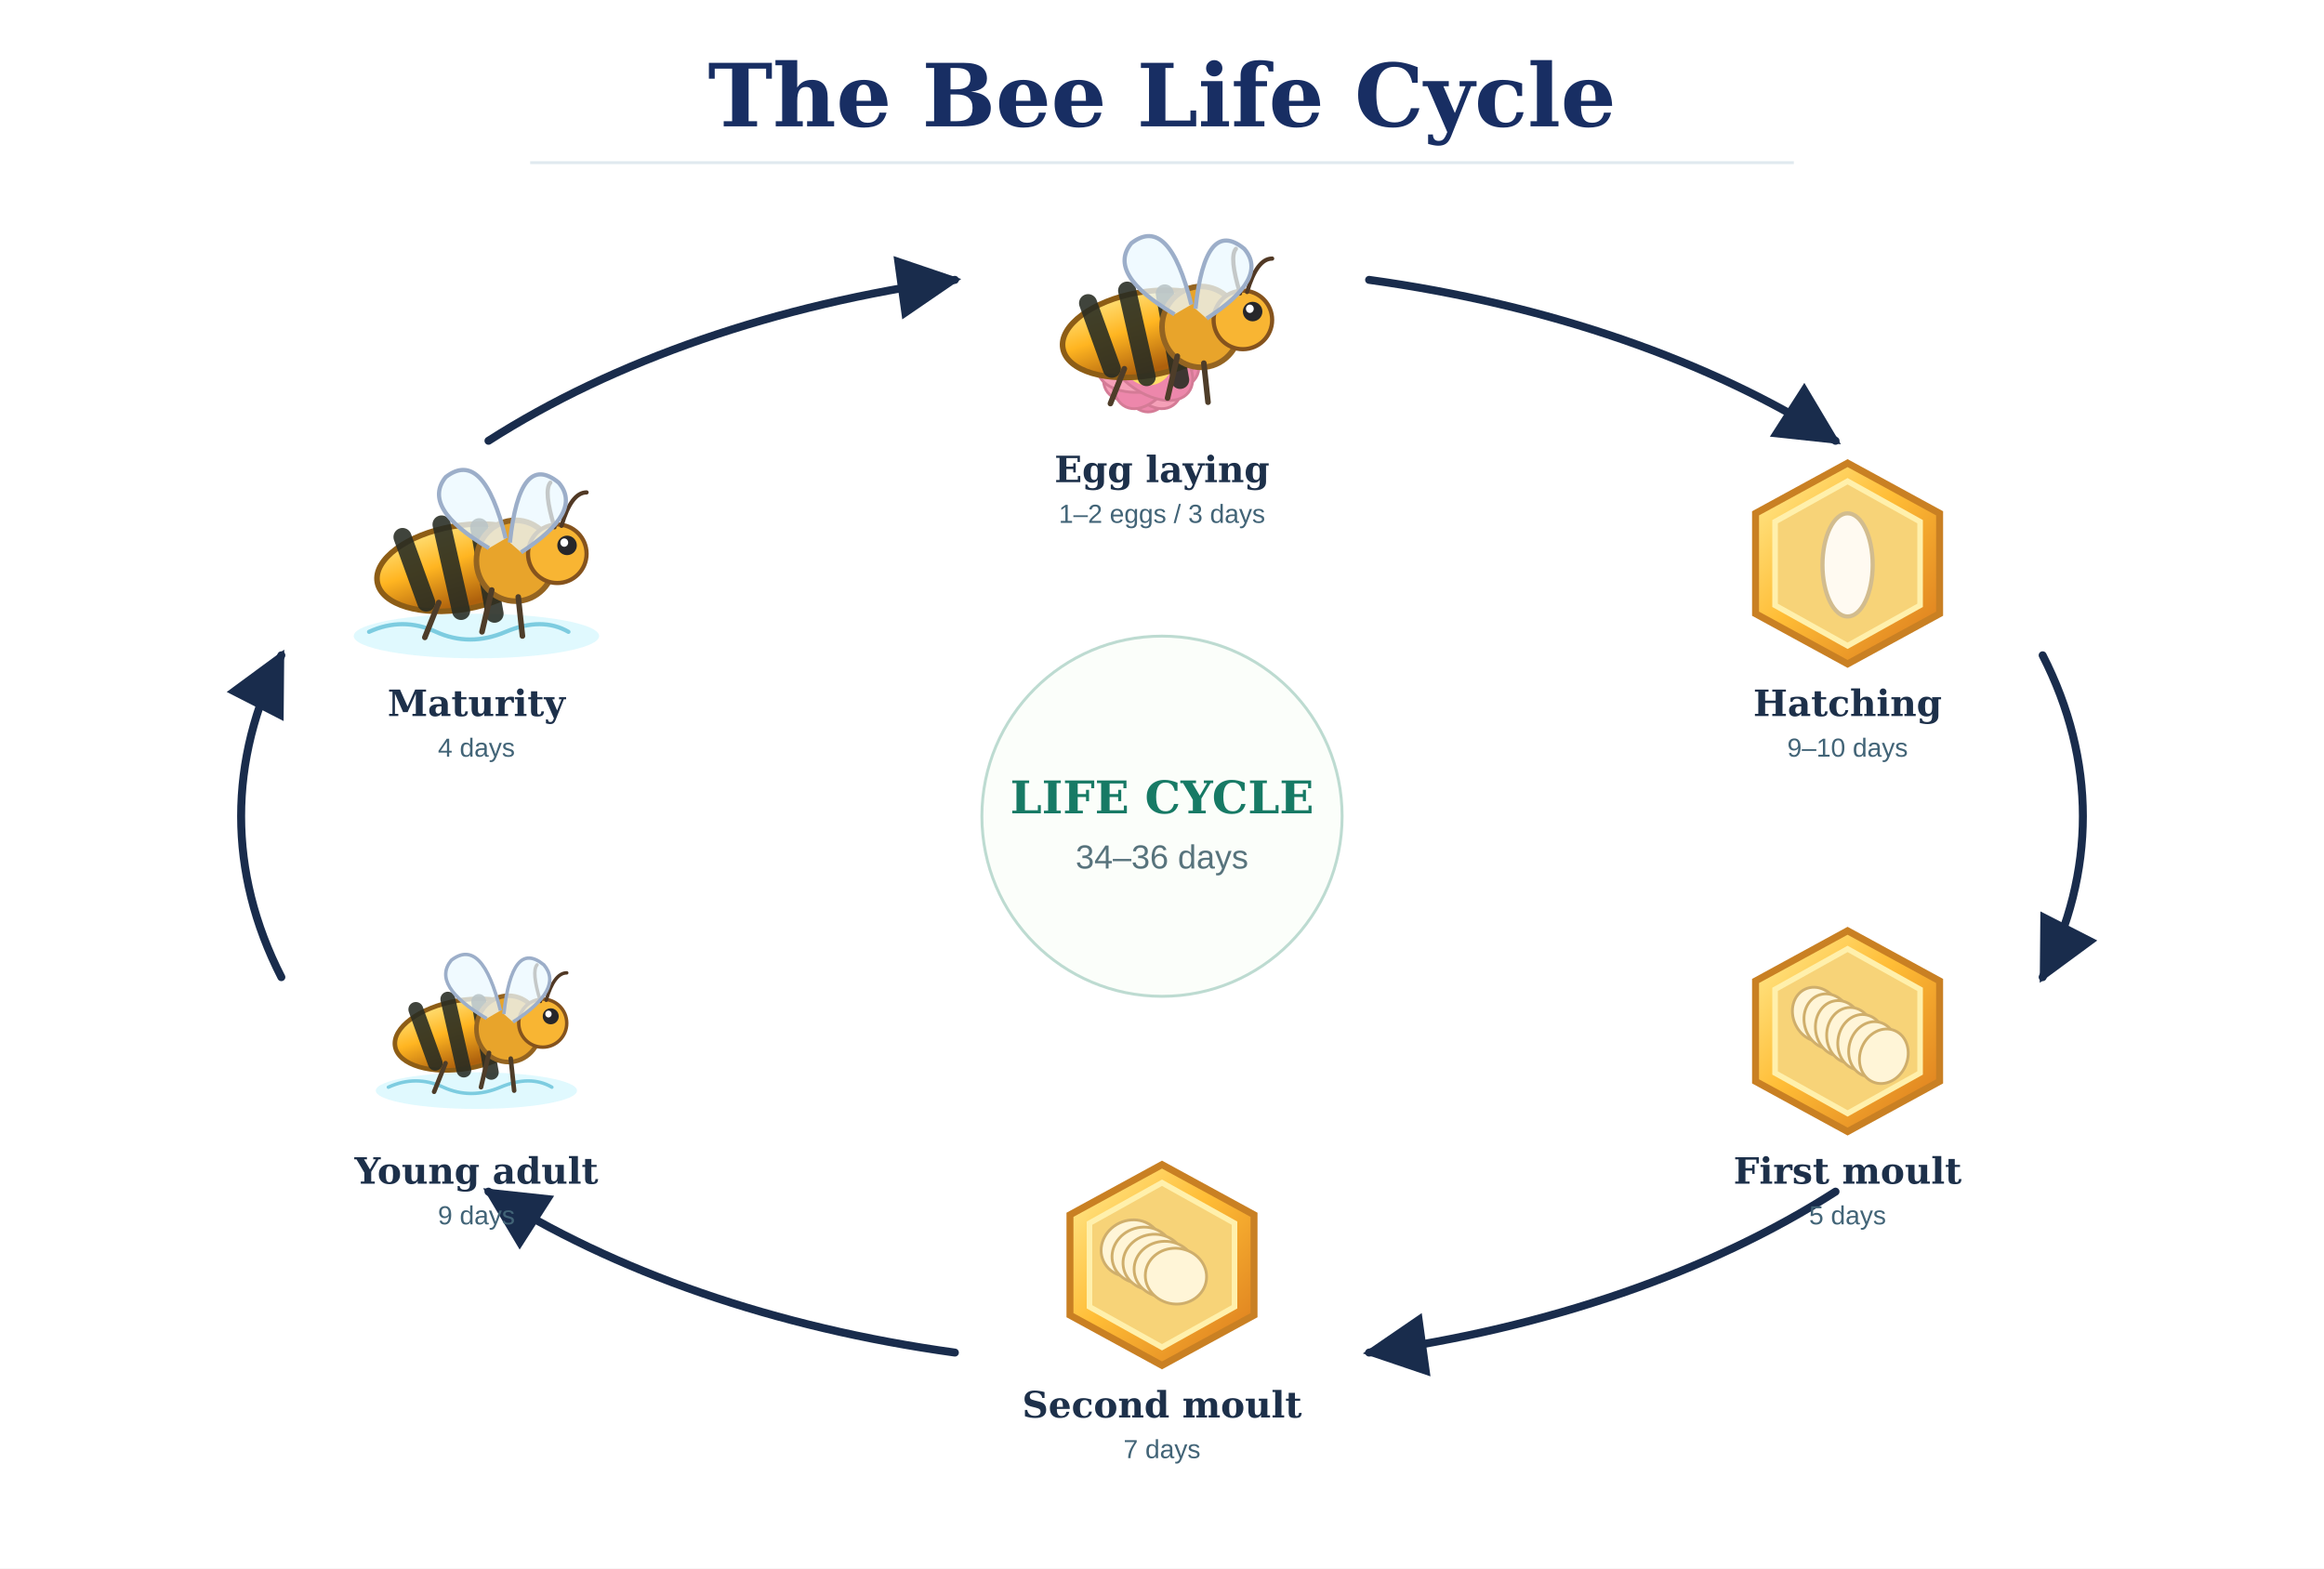
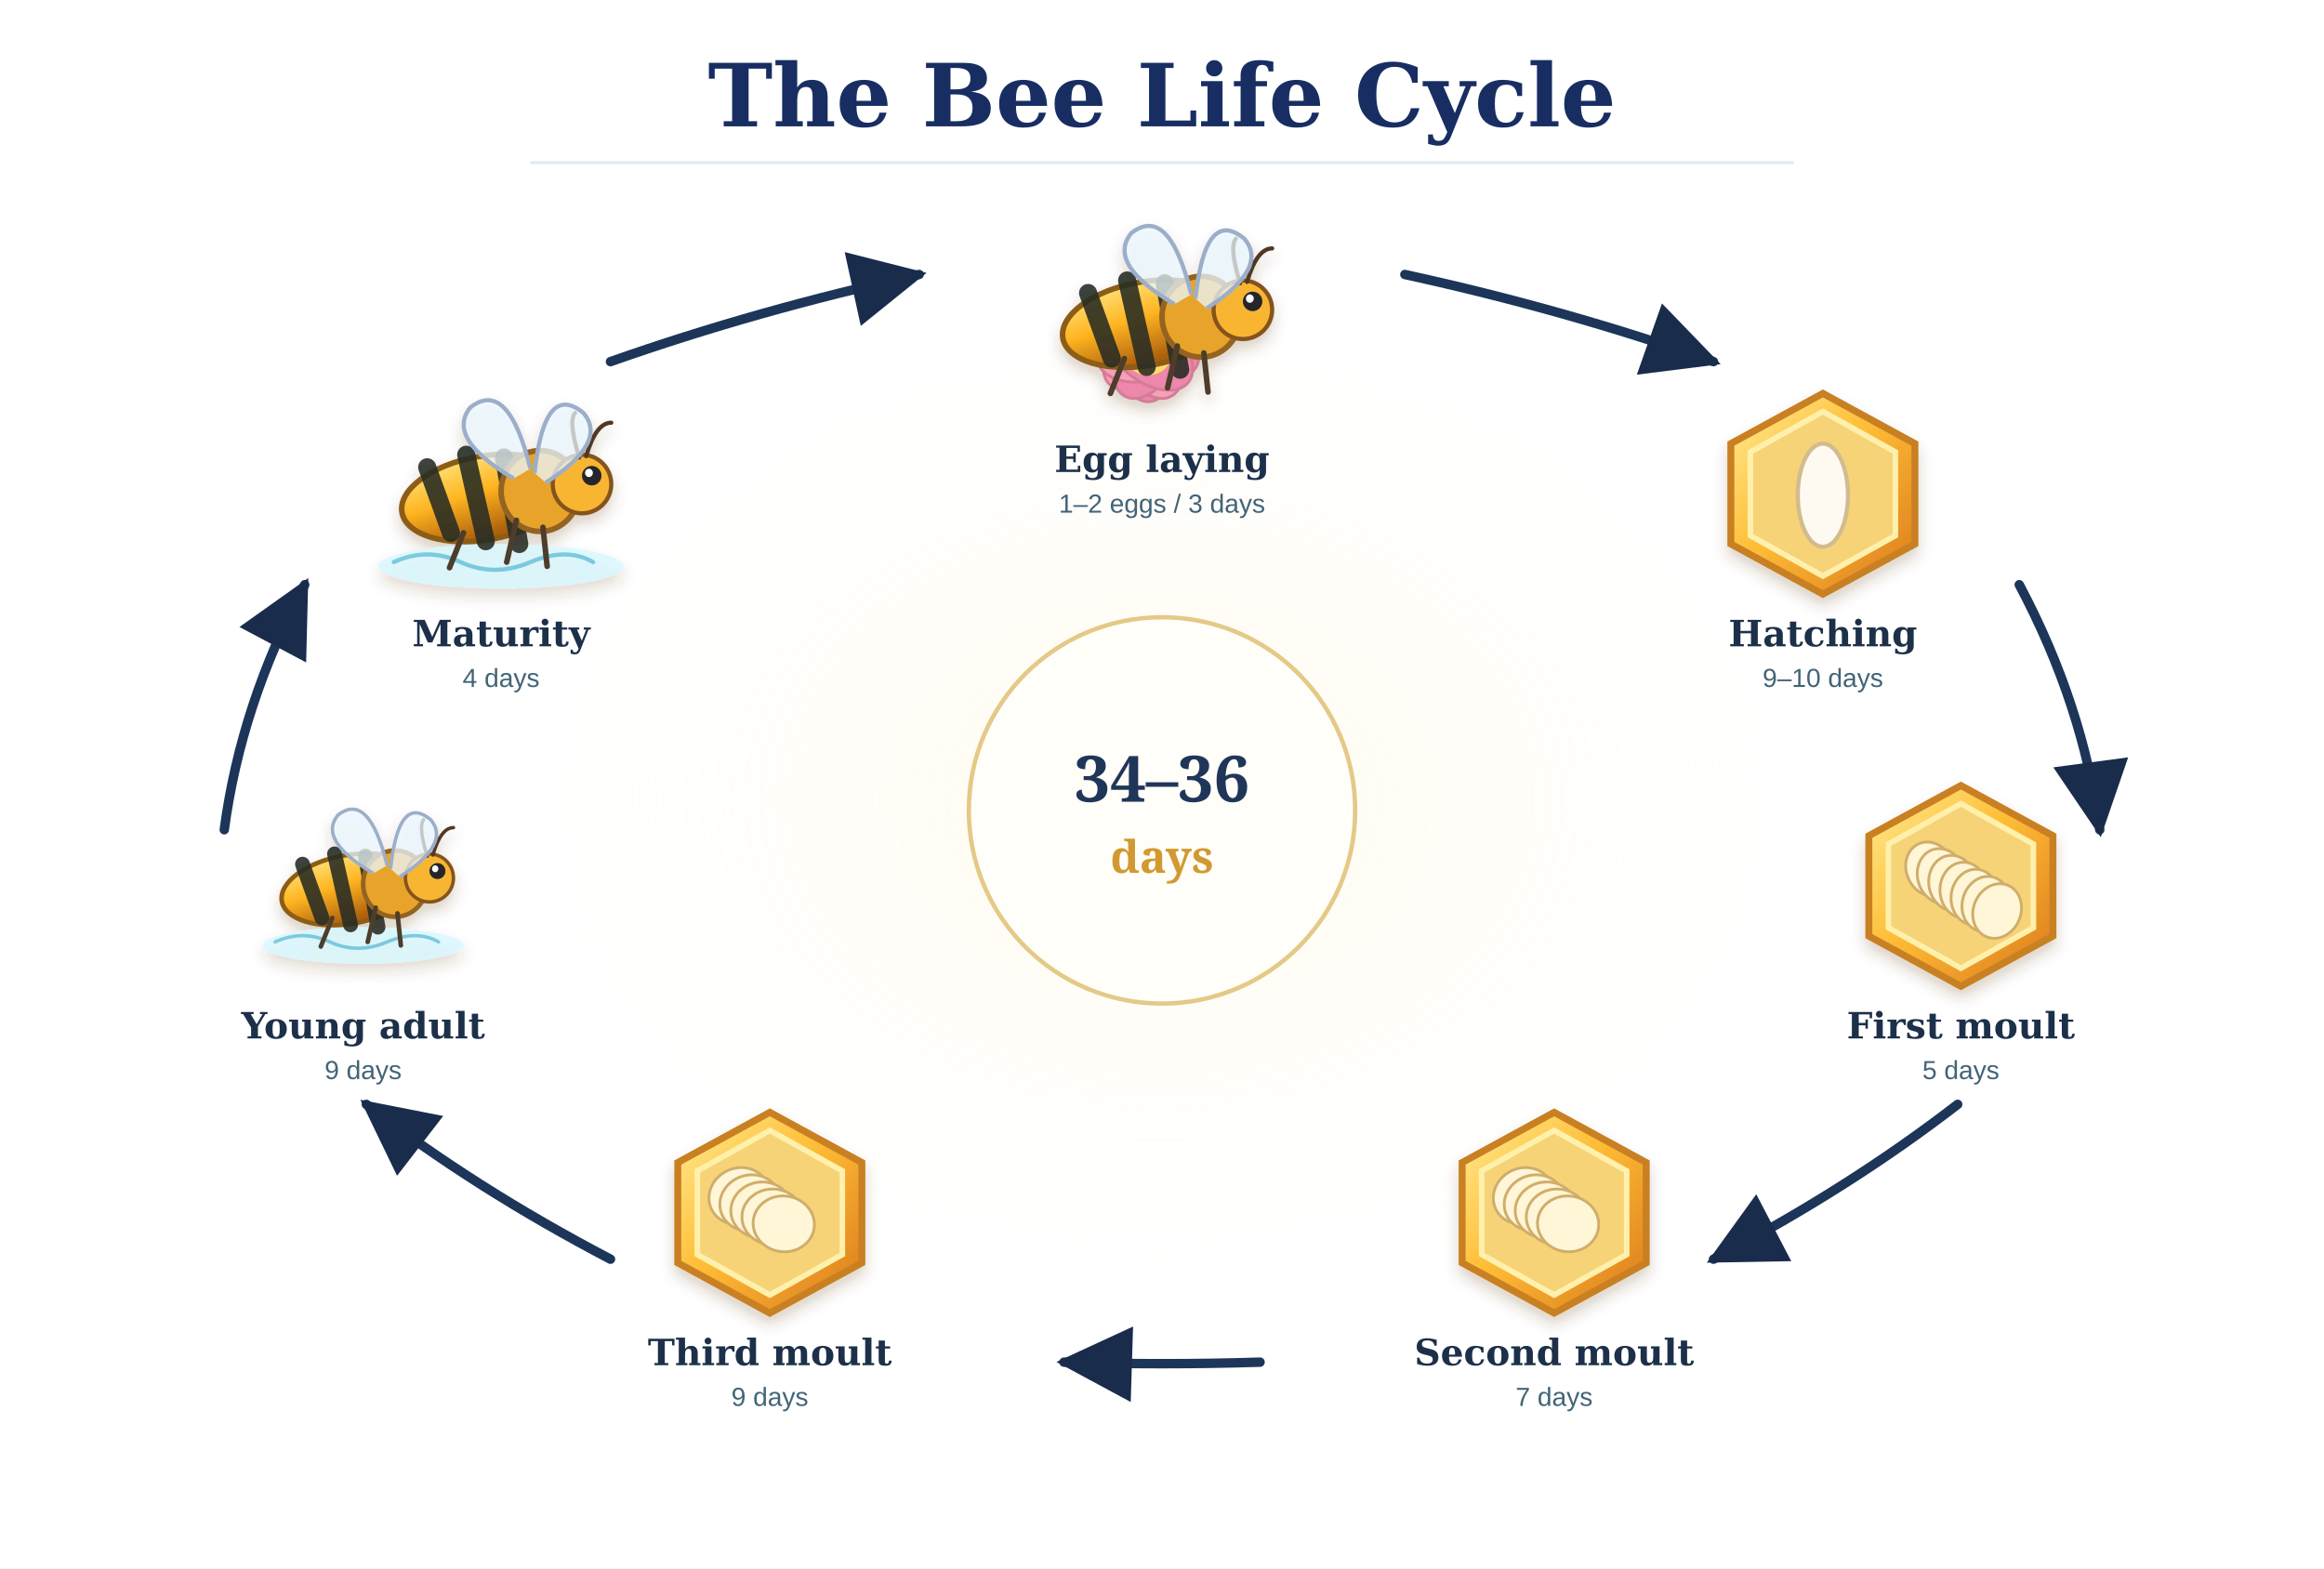
- <svg xmlns="http://www.w3.org/2000/svg" viewBox="0 0 1600 1080" width="1600" height="1080" role="img" aria-label="The Bee Life Cycle – original illustrated life cycle">
+ <svg xmlns="http://www.w3.org/2000/svg" viewBox="0 0 1600 1080" width="1600" height="1080" role="img" aria-label="Original bee life cycle with three moulting stages">
  <defs>
    <linearGradient id="green" x2=".45" y2="1">
      <stop stop-color="#d5f36a" />
      <stop offset=".47" stop-color="#7bbb38" />
      <stop offset="1" stop-color="#328a42" />
    </linearGradient>
    <linearGradient id="darkgreen" x2=".6" y2="1">
      <stop stop-color="#80d273" />
      <stop offset="1" stop-color="#157c60" />
    </linearGradient>
    <linearGradient id="honey" x2="1" y2="1">
      <stop stop-color="#ffed95" />
      <stop offset=".45" stop-color="#ffbd36" />
      <stop offset="1" stop-color="#d9771b" />
    </linearGradient>
    <linearGradient id="sea" x2="0" y2="1">
      <stop stop-color="#e8faff" />
      <stop offset="1" stop-color="#50c9dc" />
    </linearGradient>
    <linearGradient id="shell" x2="0" y2="1">
      <stop stop-color="#a9d285" />
      <stop offset=".47" stop-color="#4eab80" />
      <stop offset="1" stop-color="#176b72" />
    </linearGradient>
    <linearGradient id="sand" x2=".3" y2="1">
      <stop stop-color="#fff4d5" />
      <stop offset="1" stop-color="#eac58d" />
    </linearGradient>
    <linearGradient id="abd" x2=".3" y2="1">
      <stop stop-color="#ffe98a" />
      <stop offset=".5" stop-color="#ffb521" />
      <stop offset="1" stop-color="#ae610d" />
    </linearGradient>
    <filter id="softShadow" x="-45%" y="-45%" width="190%" height="190%">
      <feGaussianBlur stdDeviation="5" />
    </filter>
    <marker id="arrow" viewBox="0 0 10 10" refX="9" refY="5" markerWidth="8" markerHeight="8" orient="auto">
      <path d="M0 0L10 5L0 10z" fill="#192c4c" />
    </marker>
+     <radialGradient id="honeyLight">
+       <stop stop-color="#fff7dd" />
+       <stop offset="1" stop-color="#fff" stop-opacity="0" />
+     </radialGradient>
+     <filter id="beeInk" x="-40%" y="-40%" width="180%" height="180%">
+       <feDropShadow dx="0" dy="6" stdDeviation="5" flood-color="#5b3d13" flood-opacity=".22" />
+     </filter>
  </defs>
  <rect width="1600" height="1080" fill="#ffffff" />
+   <ellipse cx="800" cy="550" rx="520" ry="390" fill="url(#honeyLight)" opacity=".6" />
  <text x="800" y="87" text-anchor="middle" font-family="Georgia,DejaVu Serif,serif" font-weight="700" font-size="60" fill="#182e63">The Bee Life Cycle</text>
  <path d="M365 112H1235" stroke="#e0e9ef" stroke-width="2" />
-   <path d="M942.6 192.7 A634 379 0 0 1 1263.7 303.5" stroke="#192c4c" stroke-width="5.5" stroke-linecap="round" fill="none" marker-end="url(#arrow)" />
-   <path d="M1406.3 451.2 A634 379 0 0 1 1406.3 672.8" stroke="#192c4c" stroke-width="5.5" stroke-linecap="round" fill="none" marker-end="url(#arrow)" />
-   <path d="M1263.7 820.5 A634 379 0 0 1 942.6 931.3" stroke="#192c4c" stroke-width="5.5" stroke-linecap="round" fill="none" marker-end="url(#arrow)" />
-   <path d="M657.4 931.3 A634 379 0 0 1 336.3 820.5" stroke="#192c4c" stroke-width="5.5" stroke-linecap="round" fill="none" marker-end="url(#arrow)" />
-   <path d="M193.7 672.8 A634 379 0 0 1 193.7 451.2" stroke="#192c4c" stroke-width="5.5" stroke-linecap="round" fill="none" marker-end="url(#arrow)" />
-   <path d="M336.3 303.5 A634 379 0 0 1 657.4 192.7" stroke="#192c4c" stroke-width="5.5" stroke-linecap="round" fill="none" marker-end="url(#arrow)" />
-   <circle cx="800" cy="562" r="124" fill="#fbfefa" stroke="#bddbd1" stroke-width="2" />
-   <text x="800" y="560" text-anchor="middle" font-family="Georgia,DejaVu Serif,serif" font-size="31" font-weight="700" fill="#177a65">LIFE CYCLE</text>
-   <text x="800" y="598" text-anchor="middle" font-family="Arial,sans-serif" font-size="23" fill="#57737c">34–36 days</text>
-   <g>
-     <g transform="translate(800.0 227.0) scale(0.96)">
-       <g transform="scale(1)">
-         <path d="M-10 58v-47" stroke="#4b925b" stroke-width="6" />
-         <ellipse cx="-10" cy="22" rx="22" ry="37" fill="#ed87ab" stroke="#d47b96" stroke-width="2" transform="rotate(0 -10 22)" />
-         <ellipse cx="-10" cy="22" rx="22" ry="37" fill="#f5a0b8" stroke="#d47b96" stroke-width="2" transform="rotate(51.42857 -10 22)" />
-         <ellipse cx="-10" cy="22" rx="22" ry="37" fill="#ed87ab" stroke="#d47b96" stroke-width="2" transform="rotate(102.8571 -10 22)" />
-         <ellipse cx="-10" cy="22" rx="22" ry="37" fill="#f5a0b8" stroke="#d47b96" stroke-width="2" transform="rotate(154.2857 -10 22)" />
-         <ellipse cx="-10" cy="22" rx="22" ry="37" fill="#ed87ab" stroke="#d47b96" stroke-width="2" transform="rotate(205.7143 -10 22)" />
-         <ellipse cx="-10" cy="22" rx="22" ry="37" fill="#f5a0b8" stroke="#d47b96" stroke-width="2" transform="rotate(257.1429 -10 22)" />
-         <ellipse cx="-10" cy="22" rx="22" ry="37" fill="#ed87ab" stroke="#d47b96" stroke-width="2" transform="rotate(308.5714 -10 22)" />
-         <circle cx="-10" cy="22" r="18" fill="#ffdb67" />
-         <ellipse cx="-12" cy="3" rx="60" ry="30" fill="url(#abd)" stroke="#8d5d16" stroke-width="4" transform="rotate(-10 -12 3)" />
-         <path d="M-53 -19l17 47m11-56 14 62m13-60 11 62" stroke="#272b22" stroke-width="13" opacity=".88" stroke-linecap="round" />
-         <ellipse cx="28" cy="-2" rx="28" ry="29" fill="#e8a42b" stroke="#946421" stroke-width="4" />
-         <circle cx="58" cy="-7" r="21" fill="#f8b533" stroke="#85531d" stroke-width="3" />
-         <circle cx="65" cy="-13" r="7" fill="#27272a" />
-         <ellipse cx="63" cy="-15" rx="2.8" ry="3" fill="white" />
-         <path d="M61-27q7-24 18-24m-23 25q-8-26-3-32" fill="none" stroke="#513925" stroke-width="3" stroke-linecap="round" />
-         <path d="M21-18q-16-65-43-44q-18 22 31 51m15-4q7-66 35-43q18 21-27 50" fill="#eaf8ff" fill-opacity=".75" stroke="#9caec9" stroke-width="3" />
-         <path d="M11 19l-7 30m26-25 3 28m-60-24-10 25" fill="none" stroke="#4e3d29" stroke-width="4" stroke-linecap="round" />
+   <path d="M967.2 189.0Q1078.1 213.2 1179.7 249.0" stroke="#1c3559" stroke-width="6.5" stroke-linecap="round" fill="none" marker-end="url(#arrow)" />
+   <path d="M1390.2 402.6Q1434.1 485.1 1445.6 571.3" stroke="#1c3559" stroke-width="6.5" stroke-linecap="round" fill="none" marker-end="url(#arrow)" />
+   <path d="M1347.8 760.4Q1272.5 818.5 1179.7 867.0" stroke="#1c3559" stroke-width="6.5" stroke-linecap="round" fill="none" marker-end="url(#arrow)" />
+   <path d="M867.5 937.9Q800.0 940.0 732.5 937.9" stroke="#1c3559" stroke-width="6.5" stroke-linecap="round" fill="none" marker-end="url(#arrow)" />
+   <path d="M420.3 867.0Q327.5 818.5 252.2 760.4" stroke="#1c3559" stroke-width="6.5" stroke-linecap="round" fill="none" marker-end="url(#arrow)" />
+   <path d="M154.4 571.3Q165.9 485.1 209.8 402.6" stroke="#1c3559" stroke-width="6.5" stroke-linecap="round" fill="none" marker-end="url(#arrow)" />
+   <path d="M420.3 249.0Q521.9 213.2 632.8 189.0" stroke="#1c3559" stroke-width="6.5" stroke-linecap="round" fill="none" marker-end="url(#arrow)" />
+   <circle cx="800" cy="558" r="133" fill="#fffef9" stroke="#e4c987" stroke-width="3" />
+   <text x="800" y="552" text-anchor="middle" font-family="Georgia,serif" font-size="44" font-weight="700" fill="#203659">34–36</text>
+   <text x="800" y="601" text-anchor="middle" font-family="Georgia,serif" font-size="31" font-weight="700" fill="#d19a31">days</text>
+   <g transform="translate(0 -7)">
+     <g>
+       <g transform="translate(800.0 227.0) scale(0.96)" filter="url(#beeInk)">
+         <g transform="scale(1)">
+           <path d="M-10 58v-47" stroke="#4b925b" stroke-width="6" />
+           <ellipse cx="-10" cy="22" rx="22" ry="37" fill="#ed87ab" stroke="#d47b96" stroke-width="2" transform="rotate(0 -10 22)" />
+           <ellipse cx="-10" cy="22" rx="22" ry="37" fill="#f5a0b8" stroke="#d47b96" stroke-width="2" transform="rotate(51.42857 -10 22)" />
+           <ellipse cx="-10" cy="22" rx="22" ry="37" fill="#ed87ab" stroke="#d47b96" stroke-width="2" transform="rotate(102.8571 -10 22)" />
+           <ellipse cx="-10" cy="22" rx="22" ry="37" fill="#f5a0b8" stroke="#d47b96" stroke-width="2" transform="rotate(154.2857 -10 22)" />
+           <ellipse cx="-10" cy="22" rx="22" ry="37" fill="#ed87ab" stroke="#d47b96" stroke-width="2" transform="rotate(205.7143 -10 22)" />
+           <ellipse cx="-10" cy="22" rx="22" ry="37" fill="#f5a0b8" stroke="#d47b96" stroke-width="2" transform="rotate(257.1429 -10 22)" />
+           <ellipse cx="-10" cy="22" rx="22" ry="37" fill="#ed87ab" stroke="#d47b96" stroke-width="2" transform="rotate(308.5714 -10 22)" />
+           <circle cx="-10" cy="22" r="18" fill="#ffdb67" />
+           <ellipse cx="-12" cy="3" rx="60" ry="30" fill="url(#abd)" stroke="#8d5d16" stroke-width="4" transform="rotate(-10 -12 3)" />
+           <path d="M-53 -19l17 47m11-56 14 62m13-60 11 62" stroke="#272b22" stroke-width="13" opacity=".88" stroke-linecap="round" />
+           <ellipse cx="28" cy="-2" rx="28" ry="29" fill="#e8a42b" stroke="#946421" stroke-width="4" />
+           <circle cx="58" cy="-7" r="21" fill="#f8b533" stroke="#85531d" stroke-width="3" />
+           <circle cx="65" cy="-13" r="7" fill="#27272a" />
+           <ellipse cx="63" cy="-15" rx="2.8" ry="3" fill="white" />
+           <path d="M61-27q7-24 18-24m-23 25q-8-26-3-32" fill="none" stroke="#513925" stroke-width="3" stroke-linecap="round" />
+           <path d="M21-18q-16-65-43-44q-18 22 31 51m15-4q7-66 35-43q18 21-27 50" fill="#eaf8ff" fill-opacity=".75" stroke="#9caec9" stroke-width="3" />
+           <path d="M11 19l-7 30m26-25 3 28m-60-24-10 25" fill="none" stroke="#4e3d29" stroke-width="4" stroke-linecap="round" />
+         </g>
      </g>
+       <text x="800.0" y="332.0" font-family="Georgia,DejaVu Serif,serif" text-anchor="middle" font-size="25" font-weight="700" fill="#1d304a">Egg laying</text>
+       <text x="800.0" y="360.0" font-family="Arial,sans-serif" text-anchor="middle" font-size="18" fill="#426477">1–2 eggs / 3 days</text>
    </g>
-     <text x="800.0" y="332.0" font-family="Georgia,DejaVu Serif,serif" text-anchor="middle" font-size="25" font-weight="700" fill="#1d304a">Egg laying</text>
-     <text x="800.0" y="360.0" font-family="Arial,sans-serif" text-anchor="middle" font-size="18" fill="#426477">1–2 eggs / 3 days</text>
  </g>
-   <g>
-     <g transform="translate(1272.0 388.0) scale(0.96)">
-       <g>
-         <path d="M0 -72L66 -36L66 36L0 72L-66 36L-66-36Z" fill="url(#honey)" stroke="#c98023" stroke-width="5" />
-         <path d="M0 -59L52 -30L52 30L0 59L-52 30L-52-30Z" fill="#f7d378" stroke="#fff0ac" stroke-width="4" />
-         <ellipse cx="0" cy="1" rx="18" ry="37" fill="#fffaf1" stroke="#d2bc8e" stroke-width="3" />
+   <g transform="translate(-17 -48)">
+     <g>
+       <g transform="translate(1272.0 388.0) scale(0.96)" filter="url(#beeInk)">
+         <g>
+           <path d="M0 -72L66 -36L66 36L0 72L-66 36L-66-36Z" fill="url(#honey)" stroke="#c98023" stroke-width="5" />
+           <path d="M0 -59L52 -30L52 30L0 59L-52 30L-52-30Z" fill="#f7d378" stroke="#fff0ac" stroke-width="4" />
+           <ellipse cx="0" cy="1" rx="18" ry="37" fill="#fffaf1" stroke="#d2bc8e" stroke-width="3" />
+         </g>
      </g>
+       <text x="1272.0" y="493.0" font-family="Georgia,DejaVu Serif,serif" text-anchor="middle" font-size="25" font-weight="700" fill="#1d304a">Hatching</text>
+       <text x="1272.0" y="521.0" font-family="Arial,sans-serif" text-anchor="middle" font-size="18" fill="#426477">9–10 days</text>
    </g>
-     <text x="1272.0" y="493.0" font-family="Georgia,DejaVu Serif,serif" text-anchor="middle" font-size="25" font-weight="700" fill="#1d304a">Hatching</text>
-     <text x="1272.0" y="521.0" font-family="Arial,sans-serif" text-anchor="middle" font-size="18" fill="#426477">9–10 days</text>
  </g>
-   <g>
-     <g transform="translate(1272.0 710.0) scale(0.96)">
-       <g>
-         <path d="M0 -72L66 -36L66 36L0 72L-66 36L-66-36Z" fill="url(#honey)" stroke="#c98023" stroke-width="5" />
-         <path d="M0 -59L52 -30L52 30L0 59L-52 30L-52-30Z" fill="#f7d378" stroke="#fff0ac" stroke-width="4" />
-         <ellipse cx="-22" cy="-12" rx="17" ry="20" fill="#fff5d7" stroke="#cfae6b" stroke-width="2" transform="rotate(-25 -22 -12)" />
-         <ellipse cx="-14" cy="-7" rx="17" ry="20" fill="#fff5d7" stroke="#cfae6b" stroke-width="2" transform="rotate(-17 -14 -7)" />
-         <ellipse cx="-6" cy="-2" rx="17" ry="20" fill="#fff5d7" stroke="#cfae6b" stroke-width="2" transform="rotate(-9 -6 -2)" />
-         <ellipse cx="2" cy="3" rx="17" ry="20" fill="#fff5d7" stroke="#cfae6b" stroke-width="2" transform="rotate(-1 2 3)" />
-         <ellipse cx="10" cy="8" rx="17" ry="20" fill="#fff5d7" stroke="#cfae6b" stroke-width="2" transform="rotate(7 10 8)" />
-         <ellipse cx="18" cy="13" rx="17" ry="20" fill="#fff5d7" stroke="#cfae6b" stroke-width="2" transform="rotate(15 18 13)" />
-         <ellipse cx="26" cy="18" rx="17" ry="20" fill="#fff5d7" stroke="#cfae6b" stroke-width="2" transform="rotate(23 26 18)" />
+   <g transform="translate(78 -100)">
+     <g>
+       <g transform="translate(1272.0 710.0) scale(0.96)" filter="url(#beeInk)">
+         <g>
+           <path d="M0 -72L66 -36L66 36L0 72L-66 36L-66-36Z" fill="url(#honey)" stroke="#c98023" stroke-width="5" />
+           <path d="M0 -59L52 -30L52 30L0 59L-52 30L-52-30Z" fill="#f7d378" stroke="#fff0ac" stroke-width="4" />
+           <ellipse cx="-22" cy="-12" rx="17" ry="20" fill="#fff5d7" stroke="#cfae6b" stroke-width="2" transform="rotate(-25 -22 -12)" />
+           <ellipse cx="-14" cy="-7" rx="17" ry="20" fill="#fff5d7" stroke="#cfae6b" stroke-width="2" transform="rotate(-17 -14 -7)" />
+           <ellipse cx="-6" cy="-2" rx="17" ry="20" fill="#fff5d7" stroke="#cfae6b" stroke-width="2" transform="rotate(-9 -6 -2)" />
+           <ellipse cx="2" cy="3" rx="17" ry="20" fill="#fff5d7" stroke="#cfae6b" stroke-width="2" transform="rotate(-1 2 3)" />
+           <ellipse cx="10" cy="8" rx="17" ry="20" fill="#fff5d7" stroke="#cfae6b" stroke-width="2" transform="rotate(7 10 8)" />
+           <ellipse cx="18" cy="13" rx="17" ry="20" fill="#fff5d7" stroke="#cfae6b" stroke-width="2" transform="rotate(15 18 13)" />
+           <ellipse cx="26" cy="18" rx="17" ry="20" fill="#fff5d7" stroke="#cfae6b" stroke-width="2" transform="rotate(23 26 18)" />
+         </g>
      </g>
+       <text x="1272.0" y="815.0" font-family="Georgia,DejaVu Serif,serif" text-anchor="middle" font-size="25" font-weight="700" fill="#1d304a">First moult</text>
+       <text x="1272.0" y="843.0" font-family="Arial,sans-serif" text-anchor="middle" font-size="18" fill="#426477">5 days</text>
    </g>
-     <text x="1272.0" y="815.0" font-family="Georgia,DejaVu Serif,serif" text-anchor="middle" font-size="25" font-weight="700" fill="#1d304a">First moult</text>
-     <text x="1272.0" y="843.0" font-family="Arial,sans-serif" text-anchor="middle" font-size="18" fill="#426477">5 days</text>
  </g>
-   <g>
-     <g transform="translate(800.0 871.0) scale(0.96)">
-       <g>
-         <path d="M0 -72L66 -36L66 36L0 72L-66 36L-66-36Z" fill="url(#honey)" stroke="#c98023" stroke-width="5" />
-         <path d="M0 -59L52 -30L52 30L0 59L-52 30L-52-30Z" fill="#f7d378" stroke="#fff0ac" stroke-width="4" />
-         <ellipse cx="-22" cy="-12" rx="22" ry="20" fill="#fff5d7" stroke="#cfae6b" stroke-width="2" transform="rotate(-25 -22 -12)" />
-         <ellipse cx="-14" cy="-7" rx="22" ry="20" fill="#fff5d7" stroke="#cfae6b" stroke-width="2" transform="rotate(-17 -14 -7)" />
-         <ellipse cx="-6" cy="-2" rx="22" ry="20" fill="#fff5d7" stroke="#cfae6b" stroke-width="2" transform="rotate(-9 -6 -2)" />
-         <ellipse cx="2" cy="3" rx="22" ry="20" fill="#fff5d7" stroke="#cfae6b" stroke-width="2" transform="rotate(-1 2 3)" />
-         <ellipse cx="10" cy="8" rx="22" ry="20" fill="#fff5d7" stroke="#cfae6b" stroke-width="2" transform="rotate(7 10 8)" />
+   <g transform="translate(270 -36)">
+     <g>
+       <g transform="translate(800.0 871.0) scale(0.96)" filter="url(#beeInk)">
+         <g>
+           <path d="M0 -72L66 -36L66 36L0 72L-66 36L-66-36Z" fill="url(#honey)" stroke="#c98023" stroke-width="5" />
+           <path d="M0 -59L52 -30L52 30L0 59L-52 30L-52-30Z" fill="#f7d378" stroke="#fff0ac" stroke-width="4" />
+           <ellipse cx="-22" cy="-12" rx="22" ry="20" fill="#fff5d7" stroke="#cfae6b" stroke-width="2" transform="rotate(-25 -22 -12)" />
+           <ellipse cx="-14" cy="-7" rx="22" ry="20" fill="#fff5d7" stroke="#cfae6b" stroke-width="2" transform="rotate(-17 -14 -7)" />
+           <ellipse cx="-6" cy="-2" rx="22" ry="20" fill="#fff5d7" stroke="#cfae6b" stroke-width="2" transform="rotate(-9 -6 -2)" />
+           <ellipse cx="2" cy="3" rx="22" ry="20" fill="#fff5d7" stroke="#cfae6b" stroke-width="2" transform="rotate(-1 2 3)" />
+           <ellipse cx="10" cy="8" rx="22" ry="20" fill="#fff5d7" stroke="#cfae6b" stroke-width="2" transform="rotate(7 10 8)" />
+         </g>
      </g>
+       <text x="800.0" y="976.0" font-family="Georgia,DejaVu Serif,serif" text-anchor="middle" font-size="25" font-weight="700" fill="#1d304a">Second moult</text>
+       <text x="800.0" y="1004.0" font-family="Arial,sans-serif" text-anchor="middle" font-size="18" fill="#426477">7 days</text>
    </g>
-     <text x="800.0" y="976.0" font-family="Georgia,DejaVu Serif,serif" text-anchor="middle" font-size="25" font-weight="700" fill="#1d304a">Second moult</text>
-     <text x="800.0" y="1004.0" font-family="Arial,sans-serif" text-anchor="middle" font-size="18" fill="#426477">7 days</text>
  </g>
-   <g>
-     <g transform="translate(328.0 710.0) scale(0.96)">
-       <g transform="scale(0.82)">
-         <ellipse cx="0" cy="52" rx="88" ry="16" fill="#d6f7fd" opacity=".75" />
-         <path d="M-77 49q24-11 48 0t50 0t45 0" fill="none" stroke="#48b4d0" stroke-width="3" stroke-linecap="round" opacity=".65" />
-         <ellipse cx="-12" cy="3" rx="60" ry="30" fill="url(#abd)" stroke="#8d5d16" stroke-width="4" transform="rotate(-10 -12 3)" />
-         <path d="M-53 -19l17 47m11-56 14 62m13-60 11 62" stroke="#272b22" stroke-width="13" opacity=".88" stroke-linecap="round" />
-         <ellipse cx="28" cy="-2" rx="28" ry="29" fill="#e8a42b" stroke="#946421" stroke-width="4" />
-         <circle cx="58" cy="-7" r="21" fill="#f8b533" stroke="#85531d" stroke-width="3" />
-         <circle cx="65" cy="-13" r="7" fill="#27272a" />
-         <ellipse cx="63" cy="-15" rx="2.8" ry="3" fill="white" />
-         <path d="M61-27q7-24 18-24m-23 25q-8-26-3-32" fill="none" stroke="#513925" stroke-width="3" stroke-linecap="round" />
-         <path d="M21-18q-16-65-43-44q-18 22 31 51m15-4q7-66 35-43q18 21-27 50" fill="#eaf8ff" fill-opacity=".75" stroke="#9caec9" stroke-width="3" />
-         <path d="M11 19l-7 30m26-25 3 28m-60-24-10 25" fill="none" stroke="#4e3d29" stroke-width="4" stroke-linecap="round" />
+   <g transform="translate(-270 -36)">
+     <g>
+       <g transform="translate(800.0 871.0) scale(0.96)" filter="url(#beeInk)">
+         <g>
+           <path d="M0 -72L66 -36L66 36L0 72L-66 36L-66-36Z" fill="url(#honey)" stroke="#c98023" stroke-width="5" />
+           <path d="M0 -59L52 -30L52 30L0 59L-52 30L-52-30Z" fill="#f7d378" stroke="#fff0ac" stroke-width="4" />
+           <ellipse cx="-22" cy="-12" rx="22" ry="20" fill="#fff5d7" stroke="#cfae6b" stroke-width="2" transform="rotate(-25 -22 -12)" />
+           <ellipse cx="-14" cy="-7" rx="22" ry="20" fill="#fff5d7" stroke="#cfae6b" stroke-width="2" transform="rotate(-17 -14 -7)" />
+           <ellipse cx="-6" cy="-2" rx="22" ry="20" fill="#fff5d7" stroke="#cfae6b" stroke-width="2" transform="rotate(-9 -6 -2)" />
+           <ellipse cx="2" cy="3" rx="22" ry="20" fill="#fff5d7" stroke="#cfae6b" stroke-width="2" transform="rotate(-1 2 3)" />
+           <ellipse cx="10" cy="8" rx="22" ry="20" fill="#fff5d7" stroke="#cfae6b" stroke-width="2" transform="rotate(7 10 8)" />
+         </g>
      </g>
+       <text x="800.0" y="976.0" font-family="Georgia,DejaVu Serif,serif" text-anchor="middle" font-size="25" font-weight="700" fill="#1d304a">Third moult</text>
+       <text x="800.0" y="1004.0" font-family="Arial,sans-serif" text-anchor="middle" font-size="18" fill="#426477">9 days</text>
    </g>
-     <text x="328.0" y="815.0" font-family="Georgia,DejaVu Serif,serif" text-anchor="middle" font-size="25" font-weight="700" fill="#1d304a">Young adult</text>
-     <text x="328.0" y="843.0" font-family="Arial,sans-serif" text-anchor="middle" font-size="18" fill="#426477">9 days</text>
  </g>
-   <g>
-     <g transform="translate(328.0 388.0) scale(0.96)">
-       <g transform="scale(1)">
-         <ellipse cx="0" cy="52" rx="88" ry="16" fill="#d6f7fd" opacity=".75" />
-         <path d="M-77 49q24-11 48 0t50 0t45 0" fill="none" stroke="#48b4d0" stroke-width="3" stroke-linecap="round" opacity=".65" />
-         <ellipse cx="-12" cy="3" rx="60" ry="30" fill="url(#abd)" stroke="#8d5d16" stroke-width="4" transform="rotate(-10 -12 3)" />
-         <path d="M-53 -19l17 47m11-56 14 62m13-60 11 62" stroke="#272b22" stroke-width="13" opacity=".88" stroke-linecap="round" />
-         <ellipse cx="28" cy="-2" rx="28" ry="29" fill="#e8a42b" stroke="#946421" stroke-width="4" />
-         <circle cx="58" cy="-7" r="21" fill="#f8b533" stroke="#85531d" stroke-width="3" />
-         <circle cx="65" cy="-13" r="7" fill="#27272a" />
-         <ellipse cx="63" cy="-15" rx="2.8" ry="3" fill="white" />
-         <path d="M61-27q7-24 18-24m-23 25q-8-26-3-32" fill="none" stroke="#513925" stroke-width="3" stroke-linecap="round" />
-         <path d="M21-18q-16-65-43-44q-18 22 31 51m15-4q7-66 35-43q18 21-27 50" fill="#eaf8ff" fill-opacity=".75" stroke="#9caec9" stroke-width="3" />
-         <path d="M11 19l-7 30m26-25 3 28m-60-24-10 25" fill="none" stroke="#4e3d29" stroke-width="4" stroke-linecap="round" />
+   <g transform="translate(-78 -100)">
+     <g>
+       <g transform="translate(328.0 710.0) scale(0.96)" filter="url(#beeInk)">
+         <g transform="scale(0.82)">
+           <ellipse cx="0" cy="52" rx="88" ry="16" fill="#d6f7fd" opacity=".75" />
+           <path d="M-77 49q24-11 48 0t50 0t45 0" fill="none" stroke="#48b4d0" stroke-width="3" stroke-linecap="round" opacity=".65" />
+           <ellipse cx="-12" cy="3" rx="60" ry="30" fill="url(#abd)" stroke="#8d5d16" stroke-width="4" transform="rotate(-10 -12 3)" />
+           <path d="M-53 -19l17 47m11-56 14 62m13-60 11 62" stroke="#272b22" stroke-width="13" opacity=".88" stroke-linecap="round" />
+           <ellipse cx="28" cy="-2" rx="28" ry="29" fill="#e8a42b" stroke="#946421" stroke-width="4" />
+           <circle cx="58" cy="-7" r="21" fill="#f8b533" stroke="#85531d" stroke-width="3" />
+           <circle cx="65" cy="-13" r="7" fill="#27272a" />
+           <ellipse cx="63" cy="-15" rx="2.8" ry="3" fill="white" />
+           <path d="M61-27q7-24 18-24m-23 25q-8-26-3-32" fill="none" stroke="#513925" stroke-width="3" stroke-linecap="round" />
+           <path d="M21-18q-16-65-43-44q-18 22 31 51m15-4q7-66 35-43q18 21-27 50" fill="#eaf8ff" fill-opacity=".75" stroke="#9caec9" stroke-width="3" />
+           <path d="M11 19l-7 30m26-25 3 28m-60-24-10 25" fill="none" stroke="#4e3d29" stroke-width="4" stroke-linecap="round" />
+         </g>
      </g>
+       <text x="328.0" y="815.0" font-family="Georgia,DejaVu Serif,serif" text-anchor="middle" font-size="25" font-weight="700" fill="#1d304a">Young adult</text>
+       <text x="328.0" y="843.0" font-family="Arial,sans-serif" text-anchor="middle" font-size="18" fill="#426477">9 days</text>
    </g>
-     <text x="328.0" y="493.0" font-family="Georgia,DejaVu Serif,serif" text-anchor="middle" font-size="25" font-weight="700" fill="#1d304a">Maturity</text>
-     <text x="328.0" y="521.0" font-family="Arial,sans-serif" text-anchor="middle" font-size="18" fill="#426477">4 days</text>
+   </g>
+   <g transform="translate(17 -48)">
+     <g>
+       <g transform="translate(328.0 388.0) scale(0.96)" filter="url(#beeInk)">
+         <g transform="scale(1)">
+           <ellipse cx="0" cy="52" rx="88" ry="16" fill="#d6f7fd" opacity=".75" />
+           <path d="M-77 49q24-11 48 0t50 0t45 0" fill="none" stroke="#48b4d0" stroke-width="3" stroke-linecap="round" opacity=".65" />
+           <ellipse cx="-12" cy="3" rx="60" ry="30" fill="url(#abd)" stroke="#8d5d16" stroke-width="4" transform="rotate(-10 -12 3)" />
+           <path d="M-53 -19l17 47m11-56 14 62m13-60 11 62" stroke="#272b22" stroke-width="13" opacity=".88" stroke-linecap="round" />
+           <ellipse cx="28" cy="-2" rx="28" ry="29" fill="#e8a42b" stroke="#946421" stroke-width="4" />
+           <circle cx="58" cy="-7" r="21" fill="#f8b533" stroke="#85531d" stroke-width="3" />
+           <circle cx="65" cy="-13" r="7" fill="#27272a" />
+           <ellipse cx="63" cy="-15" rx="2.8" ry="3" fill="white" />
+           <path d="M61-27q7-24 18-24m-23 25q-8-26-3-32" fill="none" stroke="#513925" stroke-width="3" stroke-linecap="round" />
+           <path d="M21-18q-16-65-43-44q-18 22 31 51m15-4q7-66 35-43q18 21-27 50" fill="#eaf8ff" fill-opacity=".75" stroke="#9caec9" stroke-width="3" />
+           <path d="M11 19l-7 30m26-25 3 28m-60-24-10 25" fill="none" stroke="#4e3d29" stroke-width="4" stroke-linecap="round" />
+         </g>
+       </g>
+       <text x="328.0" y="493.0" font-family="Georgia,DejaVu Serif,serif" text-anchor="middle" font-size="25" font-weight="700" fill="#1d304a">Maturity</text>
+       <text x="328.0" y="521.0" font-family="Arial,sans-serif" text-anchor="middle" font-size="18" fill="#426477">4 days</text>
+     </g>
  </g>
</svg>
